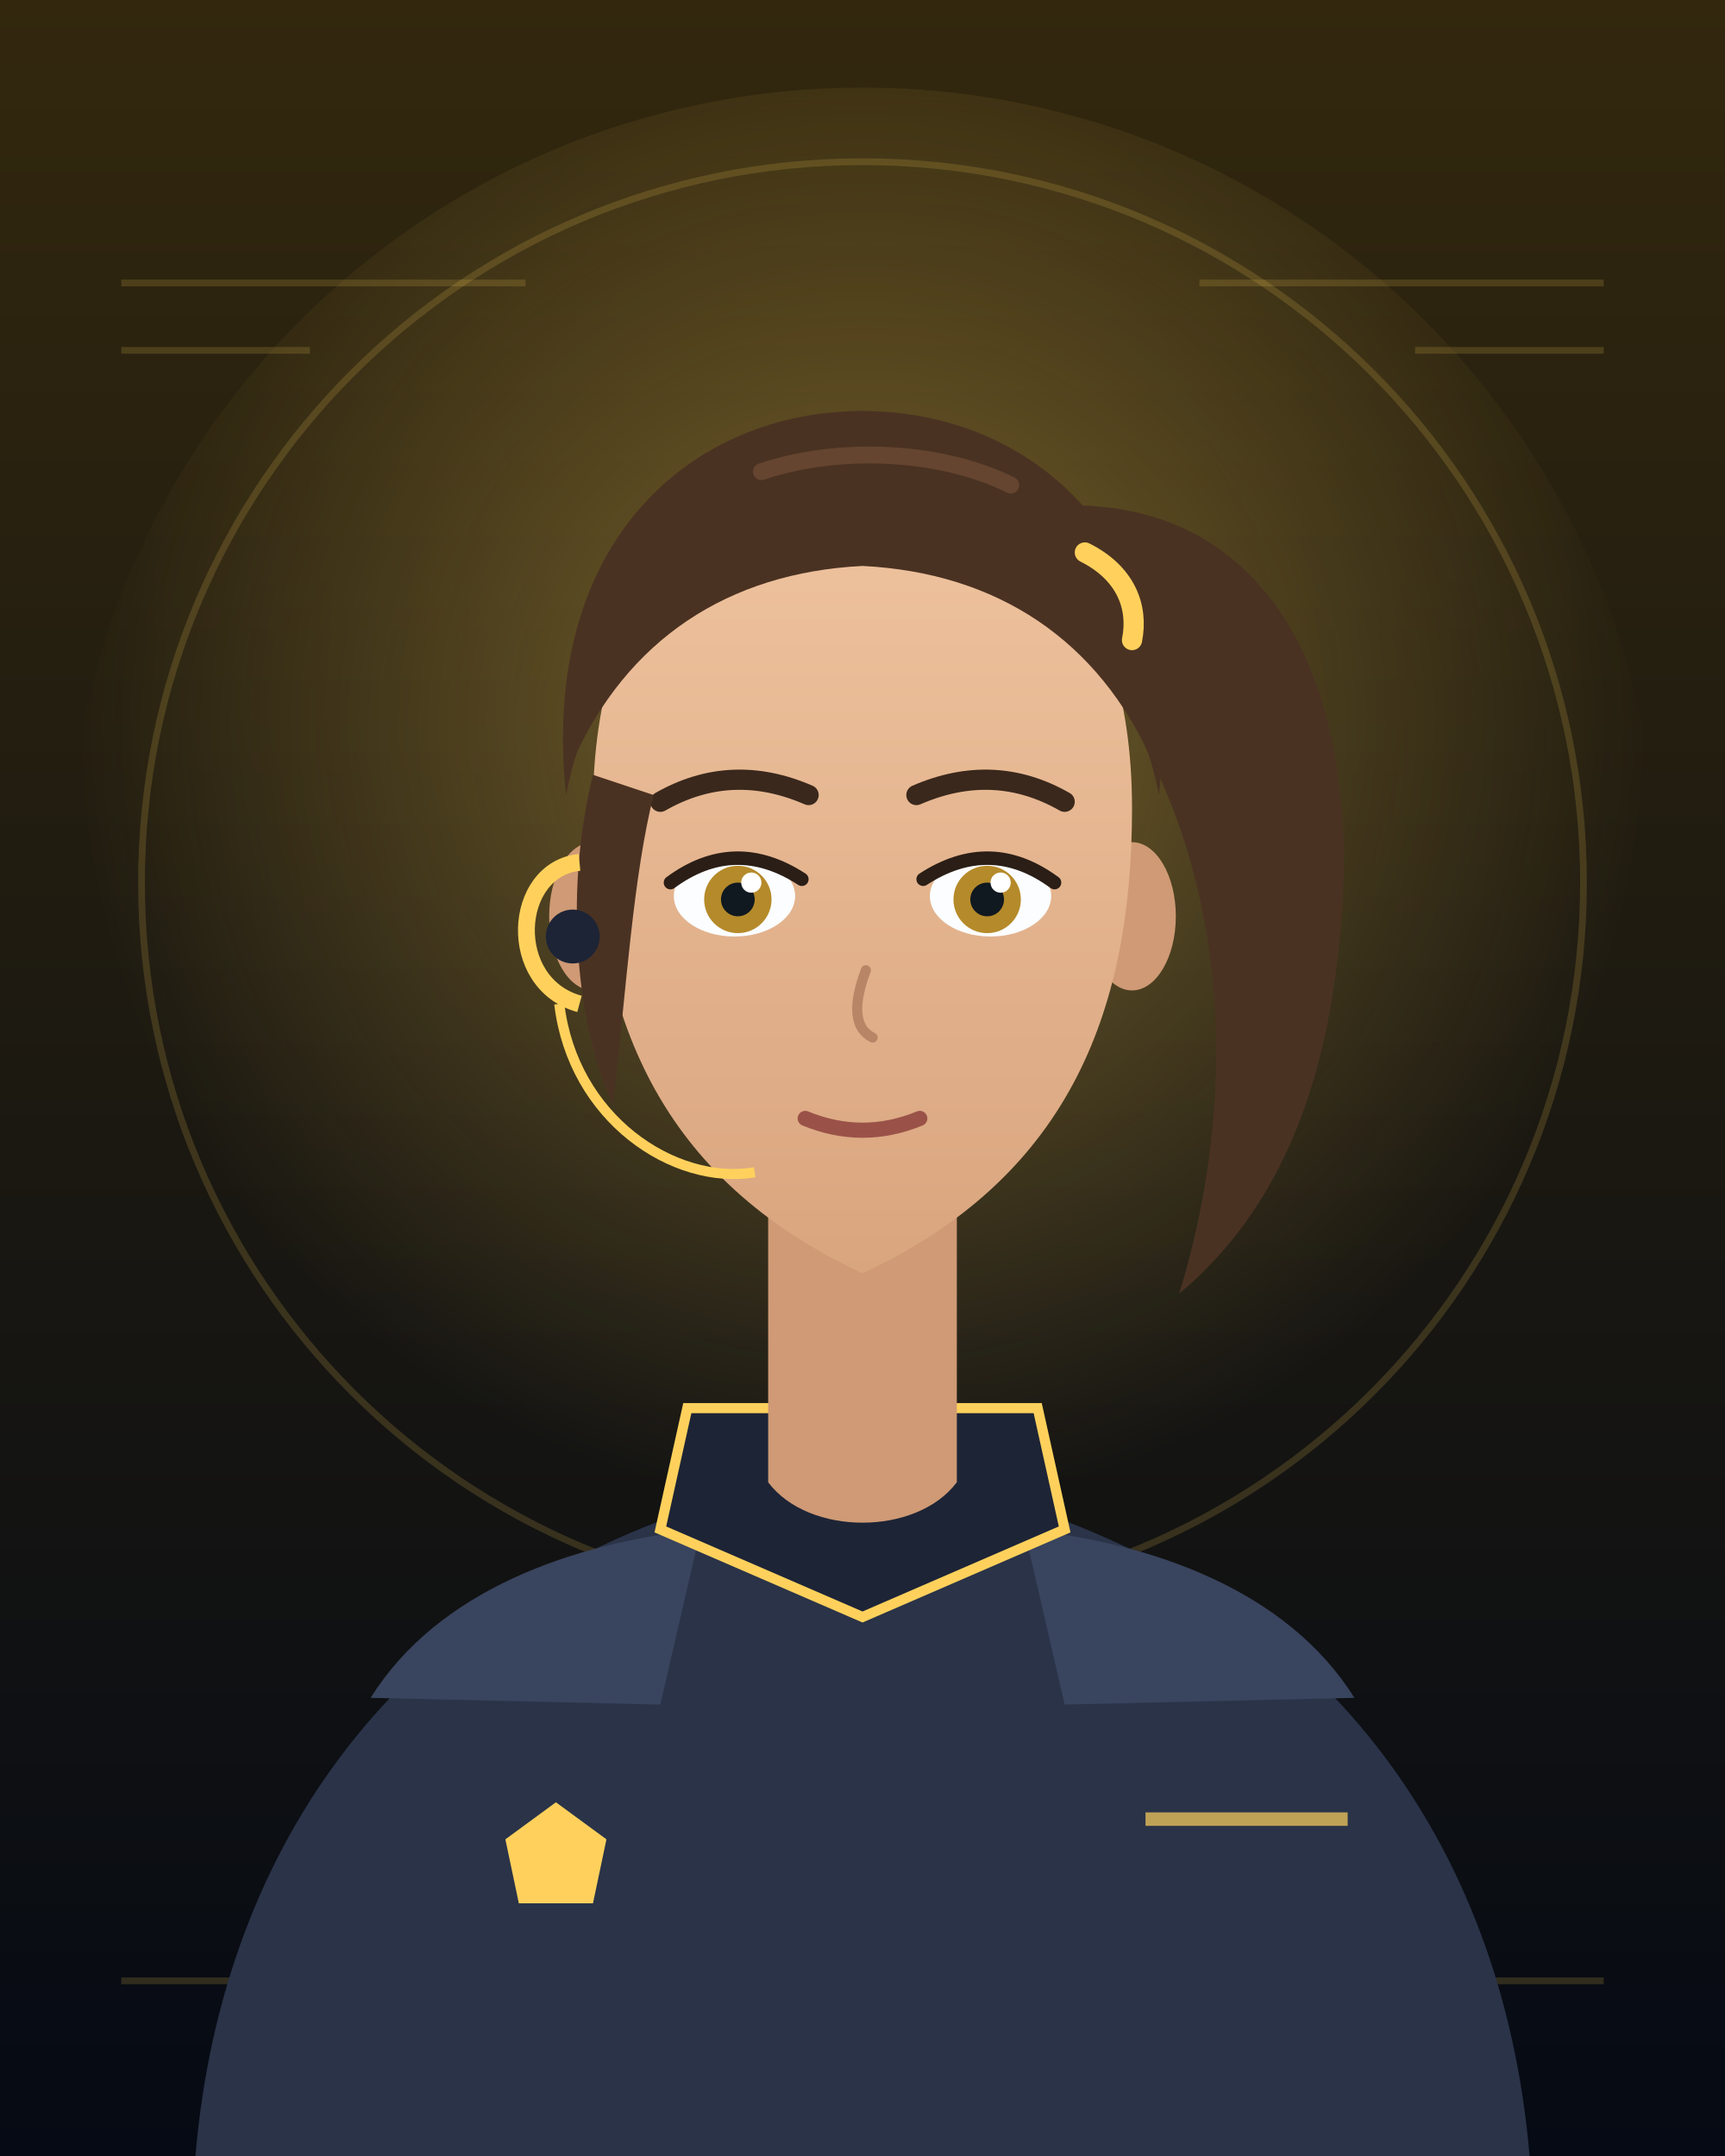
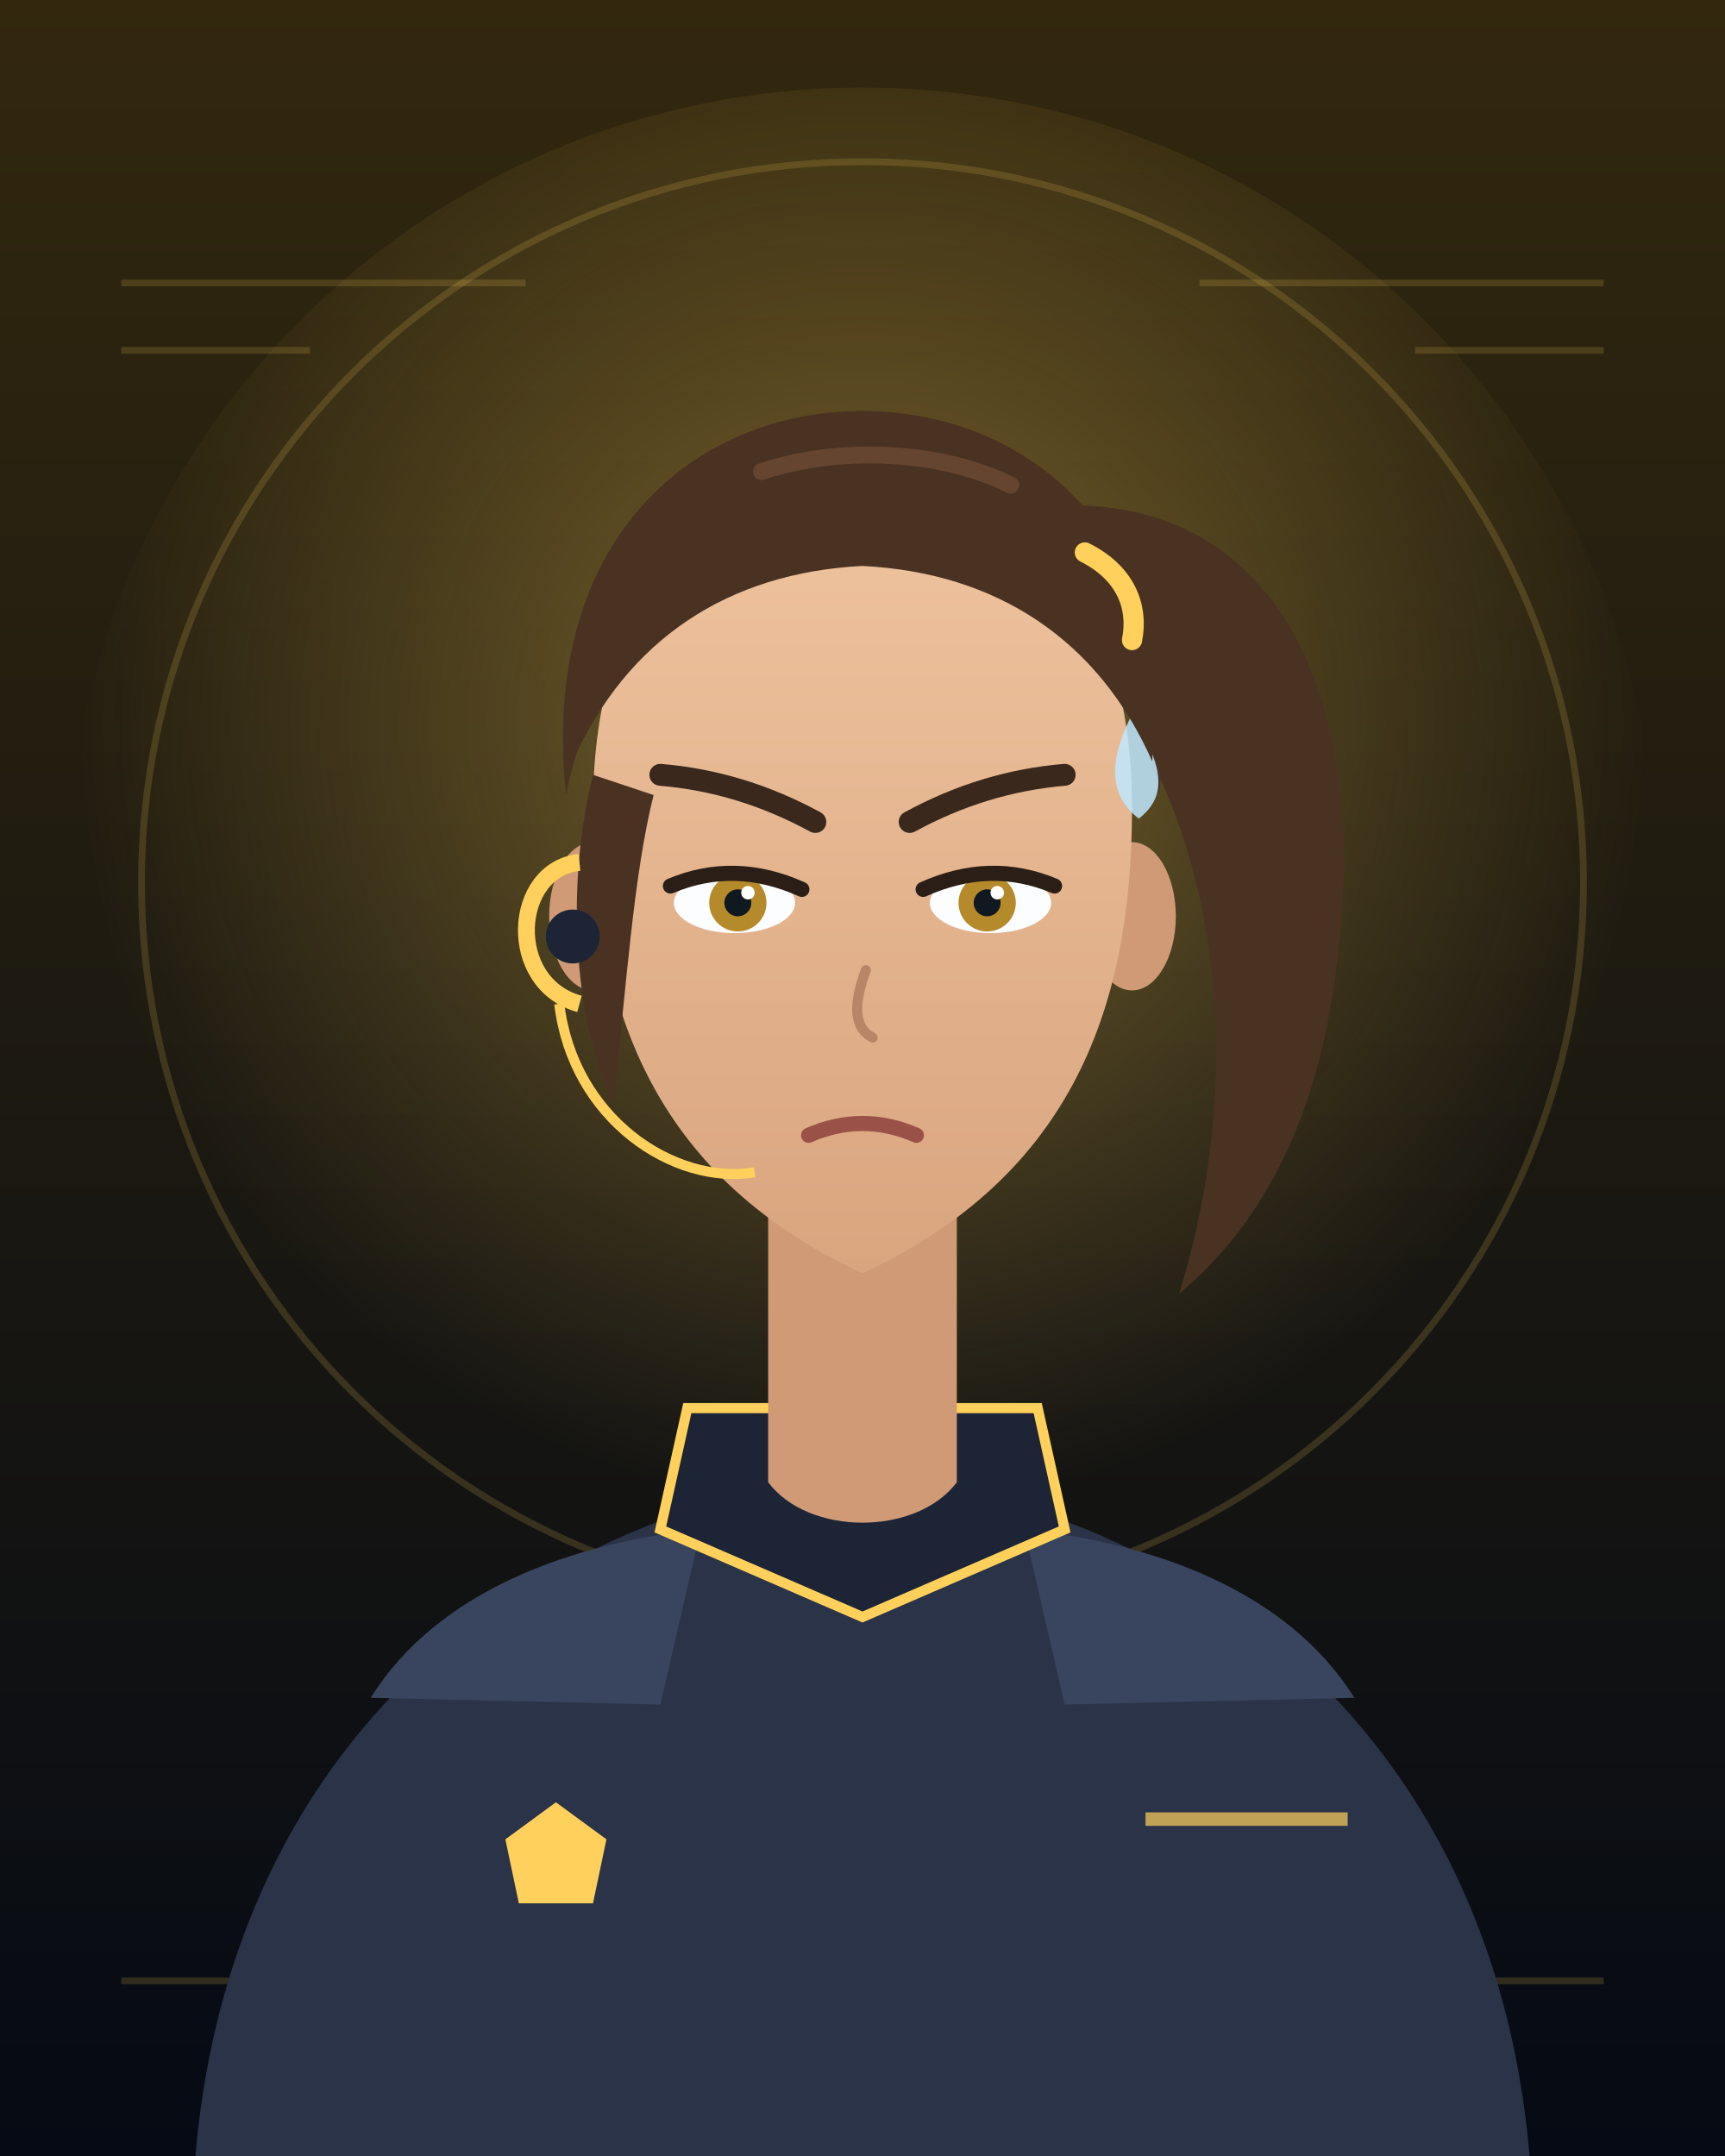
<svg xmlns="http://www.w3.org/2000/svg" width="512" height="640" viewBox="0 0 512 640">
  <defs>
    <linearGradient id="bg" x1="0" y1="0" x2="0" y2="1">
      <stop offset="0" stop-color="#33280e" />
      <stop offset="1" stop-color="#050a14" />
    </linearGradient>
    <radialGradient id="glow" cx="0.5" cy="0.4" r="0.5">
      <stop offset="0" stop-color="#ffd15c" stop-opacity="0.38" />
      <stop offset="1" stop-color="#ffd15c" stop-opacity="0" />
    </radialGradient>
    <linearGradient id="skin" x1="0" y1="0" x2="0" y2="1">
      <stop offset="0" stop-color="#efc49f" />
      <stop offset="1" stop-color="#d9a57f" />
    </linearGradient>
  </defs>
  <rect width="512" height="640" fill="url(#bg)" />
  <circle cx="256" cy="262" r="236" fill="url(#glow)" />
  <g stroke="#ffd15c" stroke-opacity="0.16" stroke-width="2" fill="none">
    <path d="M36 84h120M356 84h120M36 104h56M420 104h56M36 588h60M416 588h60" />
    <circle cx="256" cy="262" r="214" />
  </g>
  <path d="M318 150 C382 150 408 212 396 292 C390 334 374 364 350 384 C366 332 366 272 340 222 Z" fill="#4a3222" />
  <path d="M168 236 C160 160 206 122 256 122 C306 122 352 160 344 236 C340 216 332 200 320 190 L192 190 C180 200 172 216 168 236 Z" fill="#4a3222" />
  <path d="M58 640 C66 546 120 474 212 446 L256 470 L300 446 C392 474 446 546 454 640 Z" fill="#2a3348" />
  <path d="M110 504 C130 472 170 458 208 454 L196 506 Z" fill="#39445e" />
  <path d="M402 504 C382 472 342 458 304 454 L316 506 Z" fill="#39445e" />
  <path d="M204 418 L308 418 L316 454 L256 480 L196 454 Z" fill="#1d2436" stroke="#ffd15c" stroke-width="3" />
  <path d="M150 546 l15 -11 l15 11 l-4 19 h-22 z" fill="#ffd15c" />
  <path d="M340 540 h60" stroke="#ffd15c" stroke-width="4" opacity="0.7" />
  <path d="M228 330 L228 440 C240 456 272 456 284 440 L284 330 Z" fill="#cf9a75" />
  <ellipse cx="176" cy="272" rx="13" ry="22" fill="#cf9a75" />
  <ellipse cx="336" cy="272" rx="13" ry="22" fill="#cf9a75" />
  <path d="M176 240 C176 172 212 142 256 142 C300 142 336 172 336 240 C336 302 316 350 256 378 C196 350 176 302 176 240 Z" fill="url(#skin)" />
-   <path d="M196 238 Q217 226 240 236" stroke="#3a281c" stroke-width="6" fill="none" stroke-linecap="round" />
-   <path d="M272 236 Q295 226 316 238" stroke="#3a281c" stroke-width="6" fill="none" stroke-linecap="round" />
-   <ellipse cx="218" cy="266" rx="18" ry="12" fill="#fbfdff" />
-   <circle cx="219" cy="267" r="10" fill="#b58a2a" />
-   <circle cx="219" cy="267" r="5" fill="#101820" />
-   <circle cx="223" cy="262" r="3" fill="#ffffff" />
-   <ellipse cx="294" cy="266" rx="18" ry="12" fill="#fbfdff" />
-   <circle cx="293" cy="267" r="10" fill="#b58a2a" />
-   <circle cx="293" cy="267" r="5" fill="#101820" />
-   <circle cx="297" cy="262" r="3" fill="#ffffff" />
-   <path d="M199 262 Q218 248 238 261" stroke="#2a1e16" stroke-width="4" fill="none" stroke-linecap="round" />
-   <path d="M274 261 Q294 248 313 262" stroke="#2a1e16" stroke-width="4" fill="none" stroke-linecap="round" />
+   <path d="M196 230 Q220 232 242 244" stroke="#3a281c" stroke-width="6.5" fill="none" stroke-linecap="round" />
+   <path d="M270 244 Q292 232 316 230" stroke="#3a281c" stroke-width="6.5" fill="none" stroke-linecap="round" />
+   <ellipse cx="218" cy="268" rx="18" ry="9" fill="#fbfdff" />
+   <circle cx="219" cy="268" r="8.5" fill="#b58a2a" />
+   <circle cx="219" cy="268" r="4" fill="#101820" />
+   <circle cx="222" cy="265" r="2" fill="#ffffff" />
+   <ellipse cx="294" cy="268" rx="18" ry="9" fill="#fbfdff" />
+   <circle cx="293" cy="268" r="8.5" fill="#b58a2a" />
+   <circle cx="293" cy="268" r="4" fill="#101820" />
+   <circle cx="296" cy="265" r="2" fill="#ffffff" />
+   <path d="M199 263 Q218 255 238 264" stroke="#2a1e16" stroke-width="4.5" fill="none" stroke-linecap="round" />
+   <path d="M274 264 Q294 255 313 263" stroke="#2a1e16" stroke-width="4.5" fill="none" stroke-linecap="round" />
  <path d="M257 288 Q251 304 259 308" stroke="#b98567" stroke-width="3" fill="none" stroke-linecap="round" />
-   <path d="M239 332 Q256 339 273 332" stroke="#9a5248" stroke-width="4.5" fill="none" stroke-linecap="round" />
+   <path d="M240 337 Q256 330 272 337" stroke="#9a5248" stroke-width="4.5" fill="none" stroke-linecap="round" />
+   <path d="M336 212 C345 227 347 236 338 243 C329 236 329 226 336 212 Z" fill="#bfe8ff" opacity="0.85" />
  <path d="M170 226 C166 160 206 124 256 122 C306 124 346 160 342 226 C326 190 296 170 256 168 C216 170 186 190 170 226 Z" fill="#4a3222" />
  <path d="M176 230 C168 262 170 302 182 328 C186 292 188 260 194 236 Z" fill="#4a3222" />
  <path d="M226 140 C250 132 280 134 300 144" stroke="#6b4a33" stroke-width="5" fill="none" stroke-linecap="round" opacity="0.8" />
  <path d="M322 164 C334 170 338 180 336 190" stroke="#ffd15c" stroke-width="6" fill="none" stroke-linecap="round" />
  <path d="M172 256 C152 258 150 292 172 298" stroke="#ffd15c" stroke-width="5" fill="none" />
  <circle cx="170" cy="278" r="8" fill="#1d2436" />
  <path d="M166 298 C170 332 200 352 224 348" stroke="#ffd15c" stroke-width="3" fill="none" />
</svg>
